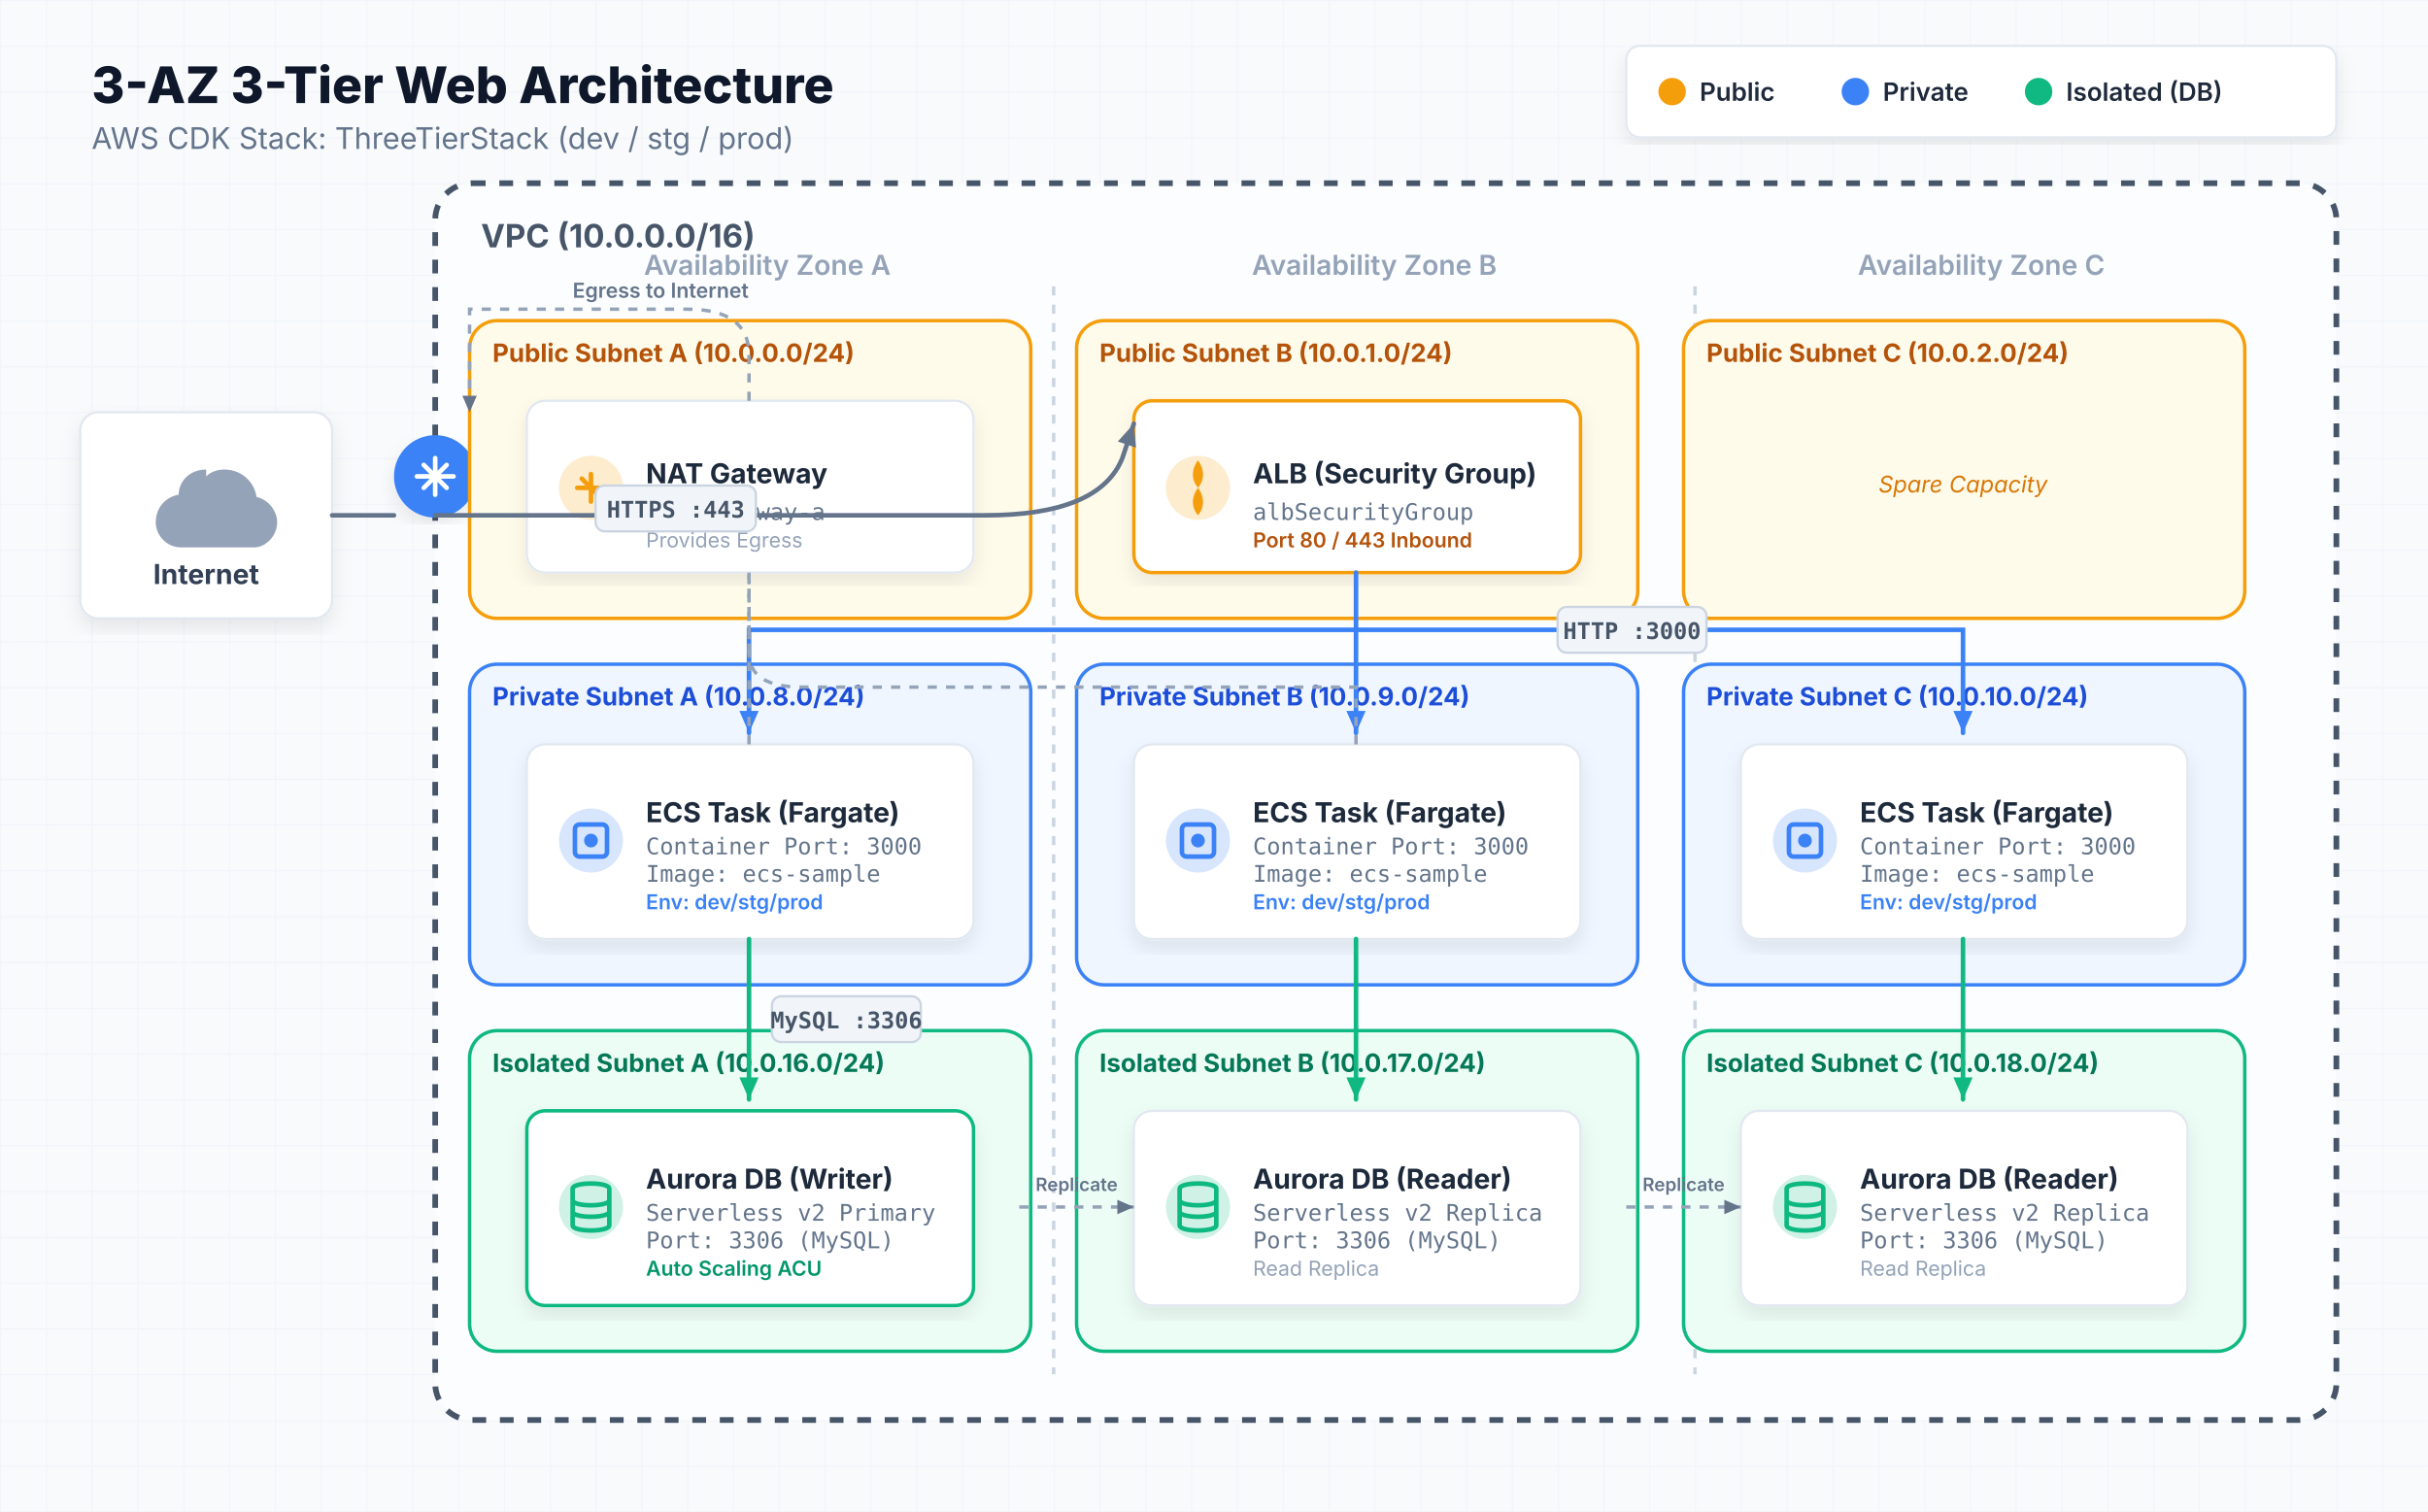
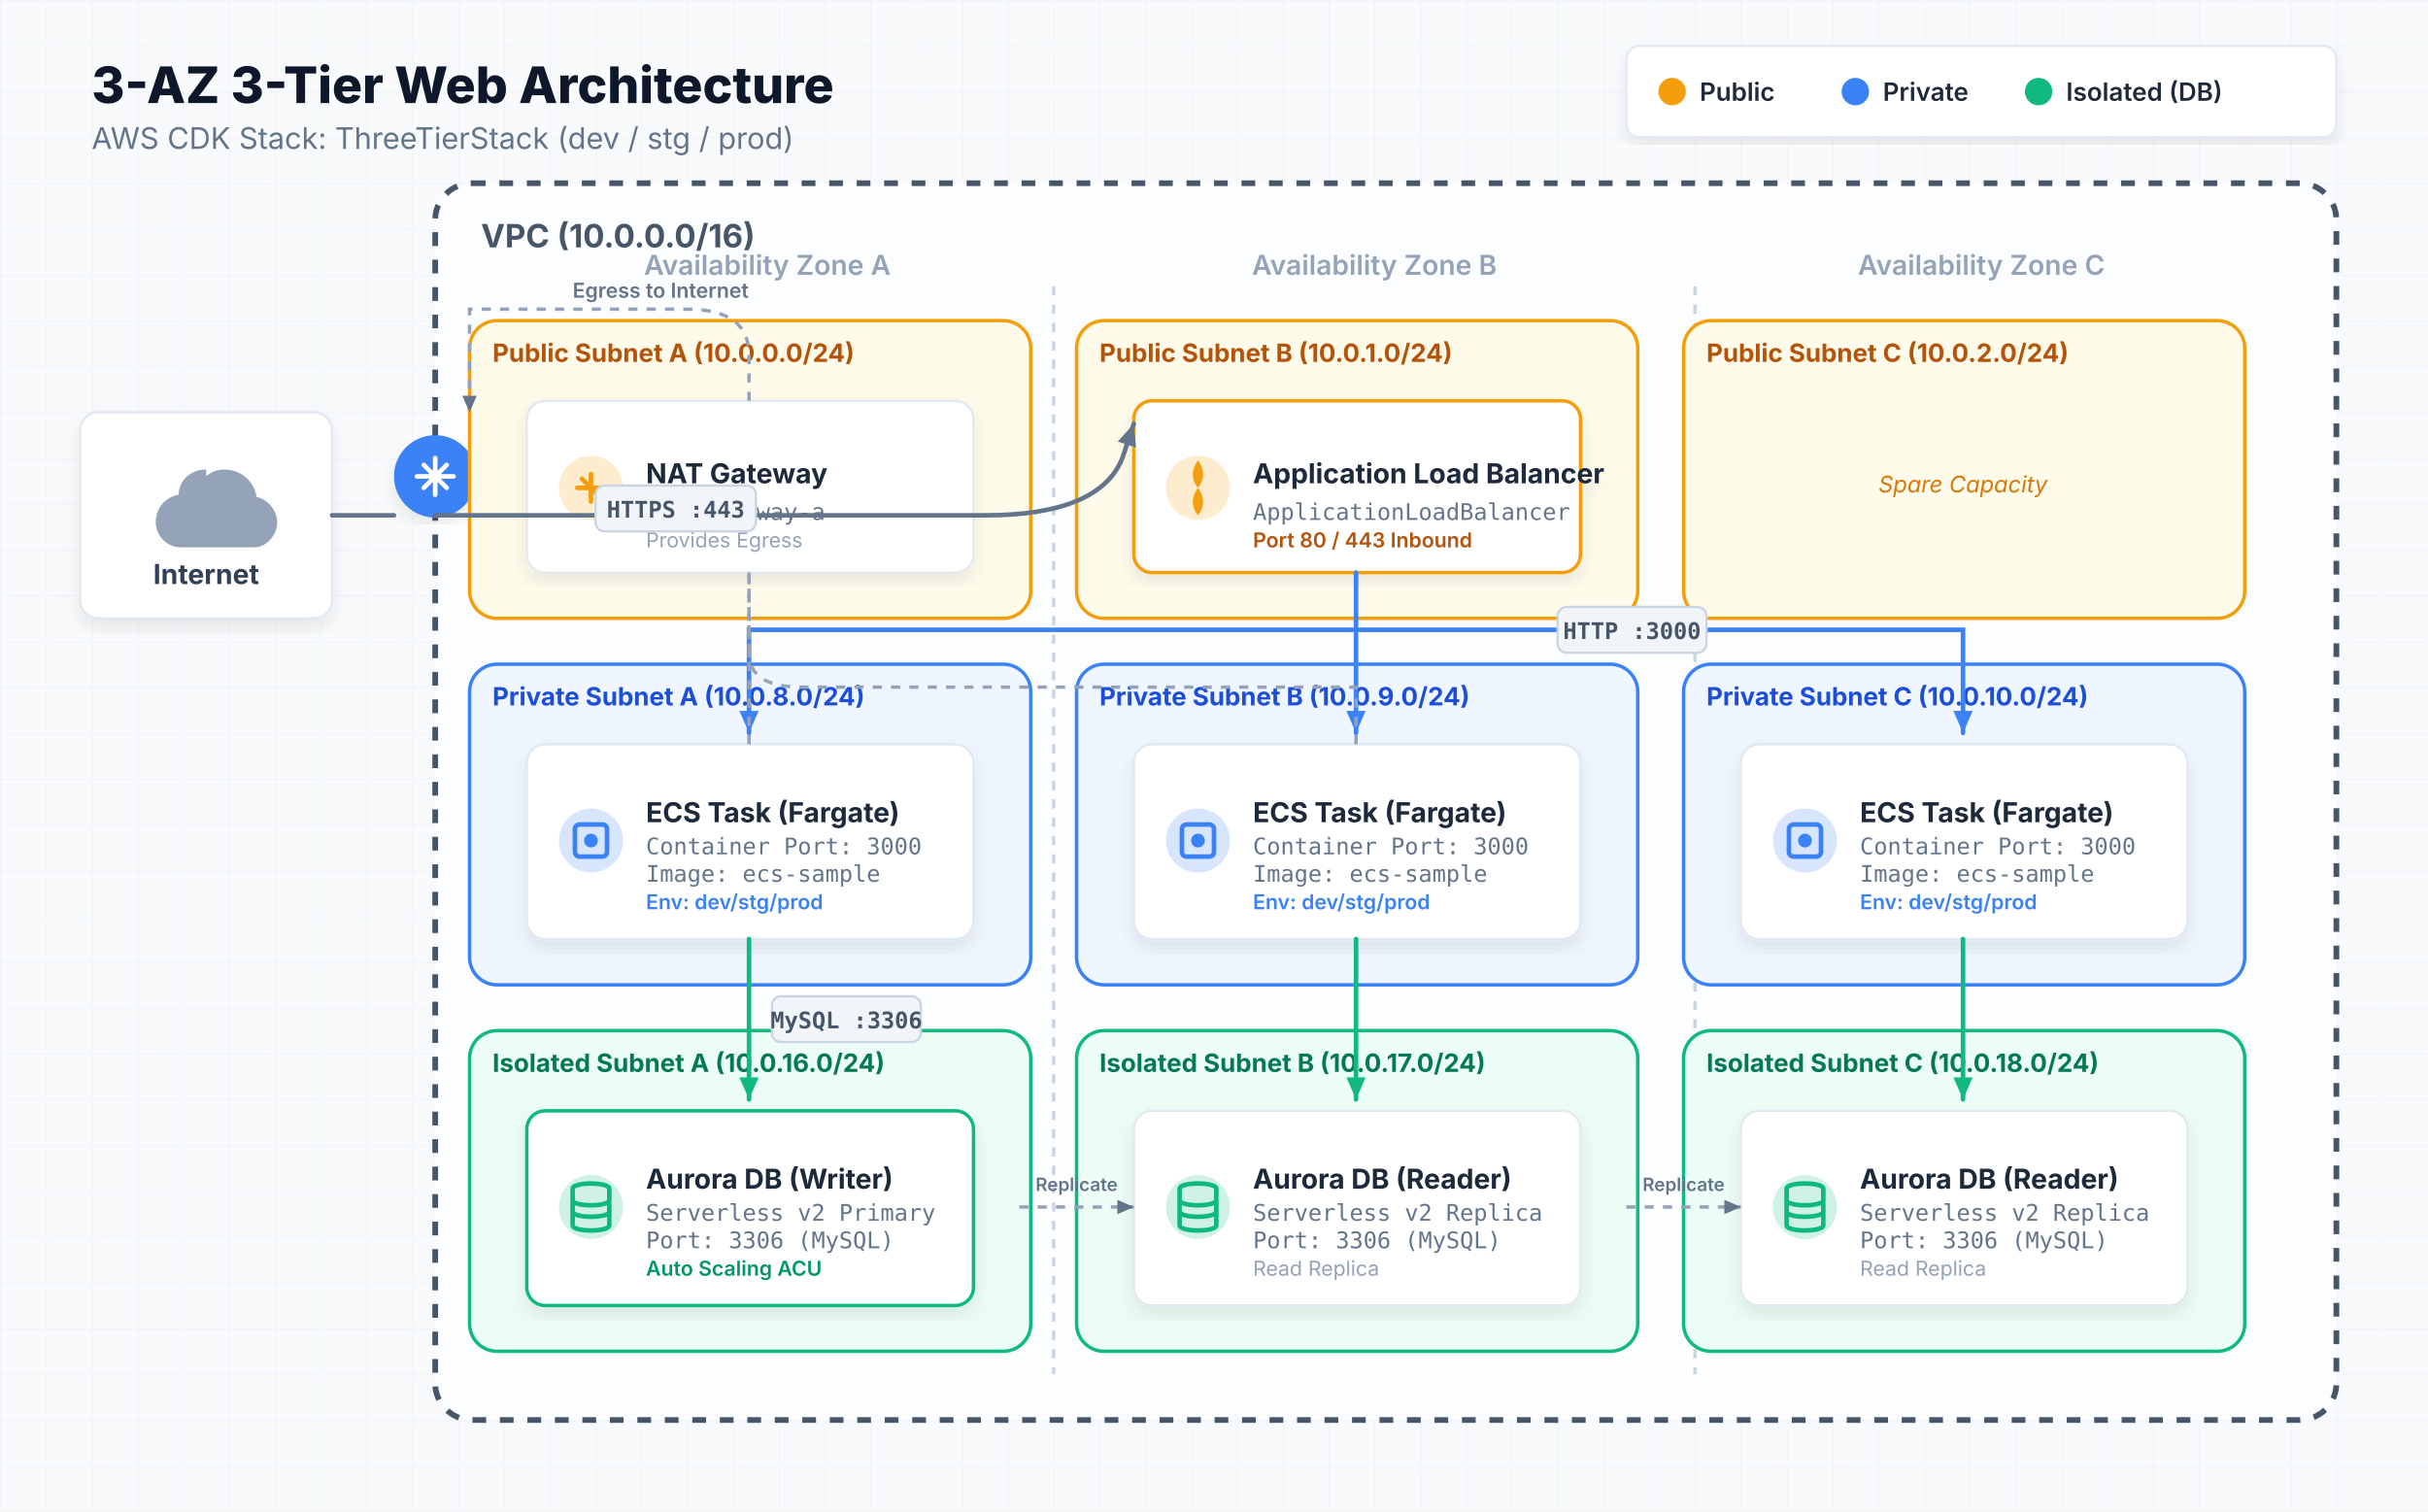
<svg xmlns="http://www.w3.org/2000/svg" width="1060" height="660" viewBox="0 0 1060 660">
  <defs>
    <pattern id="grid" width="20" height="20" patternUnits="userSpaceOnUse">
      <path d="M 20 0 L 0 0 0 20" fill="none" stroke="#f1f5f9" stroke-width="1" />
    </pattern>
    <filter id="shadow" x="-8%" y="-8%" width="116%" height="116%">
      <feDropShadow dx="0" dy="4" stdDeviation="4" flood-color="#0f172a" flood-opacity="0.08" />
    </filter>
    <filter id="glow" x="-20%" y="-20%" width="140%" height="140%">
      <feGaussianBlur stdDeviation="8" result="blur" />
      <feComposite in="SourceGraphic" in2="blur" operator="over" />
    </filter>
    <marker id="arrow" viewBox="0 0 10 10" refX="8" refY="5" markerWidth="6" markerHeight="6" orient="auto-start-reverse">
      <path d="M 0 1.5 L 8 5 L 0 8.5 z" fill="#64748b" />
    </marker>
    <marker id="arrow-blue" viewBox="0 0 10 10" refX="8" refY="5" markerWidth="6" markerHeight="6" orient="auto-start-reverse">
      <path d="M 0 1.5 L 8 5 L 0 8.5 z" fill="#3b82f6" />
    </marker>
    <marker id="arrow-green" viewBox="0 0 10 10" refX="8" refY="5" markerWidth="6" markerHeight="6" orient="auto-start-reverse">
      <path d="M 0 1.5 L 8 5 L 0 8.5 z" fill="#10b981" />
    </marker>
  </defs>
  <style>
    .font-all { font-family: Inter, system-ui, -apple-system, sans-serif; }
    .title-main { font-size: 22px; font-weight: 800; fill: #0f172a; }
    .title-sub { font-size: 13px; fill: #64748b; }
    .vpc-box { fill: #fcfdfe; stroke: #475569; stroke-width: 2.5; stroke-dasharray: 6 6; rx: 16; }
    .vpc-label { font-size: 14px; font-weight: 700; fill: #475569; }
    .az-line { stroke: #cbd5e1; stroke-width: 1.5; stroke-dasharray: 4 4; }
    .az-label { font-size: 12px; font-weight: 600; fill: #94a3b8; }
    
    /* Subnet Styles */
    .subnet-public { fill: #fffbeb; stroke: #f59e0b; stroke-width: 1.5; rx: 12; }
    .subnet-private { fill: #eff6ff; stroke: #3b82f6; stroke-width: 1.5; rx: 12; }
    .subnet-isolated { fill: #ecfdf5; stroke: #10b981; stroke-width: 1.5; rx: 12; }
    .subnet-title { font-size: 11px; font-weight: 700; }
    .subnet-title.pub { fill: #b45309; }
    .subnet-title.priv { fill: #1d4ed8; }
    .subnet-title.iso { fill: #047857; }

    /* Card Styles */
    .card { fill: #ffffff; stroke: #e2e8f0; stroke-width: 1; rx: 8; }
    .card-title { font-size: 12px; font-weight: 700; fill: #1e293b; }
    .card-subtitle { font-size: 10px; fill: #64748b; font-family: monospace; }
    
    /* Connections */
    .flow-line { stroke: #64748b; stroke-width: 2; fill: none; stroke-linecap: round; }
    .flow-line-blue { stroke: #3b82f6; stroke-width: 2; fill: none; stroke-linecap: round; }
    .flow-line-green { stroke: #10b981; stroke-width: 2; fill: none; stroke-linecap: round; }
    .flow-line-dash { stroke: #94a3b8; stroke-width: 1.5; fill: none; stroke-dasharray: 4 4; }
    .port-badge { fill: #f1f5f9; stroke: #cbd5e1; stroke-width: 1; rx: 4; }
    .port-text { font-size: 10px; font-weight: 700; fill: #475569; text-anchor: middle; font-family: monospace; }
  </style>
  <rect width="100%" height="100%" fill="#f8fafc" />
  <rect width="100%" height="100%" fill="url(#grid)" />
  <g class="font-all">
    <text x="40" y="45" class="title-main">3-AZ 3-Tier Web Architecture</text>
    <text x="40" y="65" class="title-sub">AWS CDK Stack: ThreeTierStack (dev / stg / prod)</text>
    <g transform="translate(710, 20)">
      <rect x="0" y="0" width="310" height="40" fill="#ffffff" stroke="#e2e8f0" rx="6" filter="url(#shadow)" />
      <circle cx="20" cy="20" r="6" fill="#f59e0b" />
      <text x="32" y="24" font-size="11" font-weight="600" fill="#1e293b">Public</text>
      <circle cx="100" cy="20" r="6" fill="#3b82f6" />
      <text x="112" y="24" font-size="11" font-weight="600" fill="#1e293b">Private</text>
      <circle cx="180" cy="20" r="6" fill="#10b981" />
      <text x="192" y="24" font-size="11" font-weight="600" fill="#1e293b">Isolated (DB)</text>
    </g>
    <g transform="translate(35, 180)" filter="url(#shadow)">
      <rect x="0" y="0" width="110" height="90" class="card" />
      <path d="M 55 25 C 48 25, 43 30, 43 36 C 37 37, 33 42, 33 48 C 33 54, 38 59, 44 59 L 76 59 C 81 59, 86 54, 86 48 C 86 43, 82 38, 77 37 C 76 30, 70 25, 63 25 C 60 25, 57 26, 55 28 Z" fill="#94a3b8" />
      <text x="55" y="75" text-anchor="middle" font-size="12" font-weight="700" fill="#334155">Internet</text>
    </g>
    <g transform="translate(190, 80)">
      <rect width="830" height="540" class="vpc-box" />
      <text x="20" y="28" class="vpc-label">VPC (10.0.0.0/16)</text>
      <g transform="translate(-18, 110)" filter="url(#shadow)">
        <circle cx="18" cy="18" r="18" fill="#3b82f6" />
        <path d="M 10 18 L 26 18 M 18 10 L 18 26 M 13 13 L 23 23 M 13 23 L 23 13" stroke="#ffffff" stroke-width="2" stroke-linecap="round" />
        <text x="42" y="22" font-size="10" font-weight="700" fill="#1d4ed8">IGW</text>
      </g>
      <line x1="270" y1="45" x2="270" y2="520" class="az-line" />
      <line x1="550" y1="45" x2="550" y2="520" class="az-line" />
      <text x="145" y="40" text-anchor="middle" class="az-label">Availability Zone A</text>
      <text x="410" y="40" text-anchor="middle" class="az-label">Availability Zone B</text>
      <text x="675" y="40" text-anchor="middle" class="az-label">Availability Zone C</text>
      <g transform="translate(15, 60)">
        <rect width="245" height="130" class="subnet-public" />
        <text x="10" y="18" class="subnet-title pub">Public Subnet A (10.0.0.0/24)</text>
        <g transform="translate(25, 35)" filter="url(#shadow)">
          <rect width="195" height="75" class="card" />
          <circle cx="28" cy="38" r="14" fill="#f59e0b" opacity="0.2" />
          <path d="M 22 38 L 34 38 M 28 32 L 28 44 M 24 34 L 32 42" stroke="#f59e0b" stroke-width="2" stroke-linecap="round" />
          <text x="52" y="36" class="card-title">NAT Gateway</text>
          <text x="52" y="52" class="card-subtitle">nat-gateway-a</text>
          <text x="52" y="64" font-size="9" fill="#94a3b8">Provides Egress</text>
        </g>
      </g>
      <g transform="translate(280, 60)">
        <rect width="245" height="130" class="subnet-public" />
        <text x="10" y="18" class="subnet-title pub">Public Subnet B (10.0.1.0/24)</text>
        <g transform="translate(25, 35)" filter="url(#shadow)">
          <rect width="195" height="75" class="card" style="stroke: #f59e0b; stroke-width: 1.5;" />
          <circle cx="28" cy="38" r="14" fill="#f59e0b" opacity="0.2" />
          <path d="M 20 38 L 25 38 M 31 38 L 36 38 M 28 26 C 28 26, 23 32, 28 38 C 33 32, 28 26, 28 26 Z M 28 38 C 28 38, 23 44, 28 50 C 33 44, 28 38, 28 38 Z" fill="#f59e0b" />
-           <text x="52" y="36" class="card-title">ALB (Security Group)</text>
-           <text x="52" y="52" class="card-subtitle">albSecurityGroup</text>
+           <text x="52" y="36" class="card-title">Application Load Balancer</text>
+           <text x="52" y="52" class="card-subtitle">ApplicationLoadBalancer</text>
          <text x="52" y="64" font-size="9" fill="#b45309" font-weight="600">Port 80 / 443 Inbound</text>
        </g>
      </g>
      <g transform="translate(545, 60)">
        <rect width="245" height="130" class="subnet-public" />
        <text x="10" y="18" class="subnet-title pub">Public Subnet C (10.0.2.0/24)</text>
        <text x="122" y="75" text-anchor="middle" font-size="10" fill="#d97706" font-style="italic">Spare Capacity</text>
      </g>
      <g transform="translate(15, 210)">
        <rect width="245" height="140" class="subnet-private" />
        <text x="10" y="18" class="subnet-title priv">Private Subnet A (10.0.8.0/24)</text>
        <g transform="translate(25, 35)" filter="url(#shadow)">
          <rect width="195" height="85" class="card" />
          <circle cx="28" cy="42" r="14" fill="#3b82f6" opacity="0.2" />
          <rect x="21" y="35" width="14" height="14" rx="2" fill="none" stroke="#3b82f6" stroke-width="2" />
          <circle cx="28" cy="42" r="3" fill="#3b82f6" />
          <text x="52" y="34" class="card-title">ECS Task (Fargate)</text>
          <text x="52" y="48" class="card-subtitle">Container Port: 3000</text>
          <text x="52" y="60" class="card-subtitle">Image: ecs-sample</text>
          <text x="52" y="72" font-size="9" fill="#3b82f6" font-weight="600">Env: dev/stg/prod</text>
        </g>
      </g>
      <g transform="translate(280, 210)">
        <rect width="245" height="140" class="subnet-private" />
        <text x="10" y="18" class="subnet-title priv">Private Subnet B (10.0.9.0/24)</text>
        <g transform="translate(25, 35)" filter="url(#shadow)">
          <rect width="195" height="85" class="card" />
          <circle cx="28" cy="42" r="14" fill="#3b82f6" opacity="0.2" />
          <rect x="21" y="35" width="14" height="14" rx="2" fill="none" stroke="#3b82f6" stroke-width="2" />
          <circle cx="28" cy="42" r="3" fill="#3b82f6" />
          <text x="52" y="34" class="card-title">ECS Task (Fargate)</text>
          <text x="52" y="48" class="card-subtitle">Container Port: 3000</text>
          <text x="52" y="60" class="card-subtitle">Image: ecs-sample</text>
          <text x="52" y="72" font-size="9" fill="#3b82f6" font-weight="600">Env: dev/stg/prod</text>
        </g>
      </g>
      <g transform="translate(545, 210)">
        <rect width="245" height="140" class="subnet-private" />
        <text x="10" y="18" class="subnet-title priv">Private Subnet C (10.0.10.0/24)</text>
        <g transform="translate(25, 35)" filter="url(#shadow)">
          <rect width="195" height="85" class="card" />
          <circle cx="28" cy="42" r="14" fill="#3b82f6" opacity="0.2" />
          <rect x="21" y="35" width="14" height="14" rx="2" fill="none" stroke="#3b82f6" stroke-width="2" />
          <circle cx="28" cy="42" r="3" fill="#3b82f6" />
          <text x="52" y="34" class="card-title">ECS Task (Fargate)</text>
          <text x="52" y="48" class="card-subtitle">Container Port: 3000</text>
          <text x="52" y="60" class="card-subtitle">Image: ecs-sample</text>
          <text x="52" y="72" font-size="9" fill="#3b82f6" font-weight="600">Env: dev/stg/prod</text>
        </g>
      </g>
      <g transform="translate(15, 370)">
        <rect width="245" height="140" class="subnet-isolated" />
        <text x="10" y="18" class="subnet-title iso">Isolated Subnet A (10.0.16.0/24)</text>
        <g transform="translate(25, 35)" filter="url(#shadow)">
          <rect width="195" height="85" class="card" style="stroke: #10b981; stroke-width: 1.5;" />
          <circle cx="28" cy="42" r="14" fill="#10b981" opacity="0.2" />
          <path d="M 20 34 C 20 31, 36 31, 36 34 L 36 50 C 36 53, 20 53, 20 50 Z M 20 39 C 20 42, 36 42, 36 39 M 20 44 C 20 47, 36 47, 36 44" stroke="#10b981" stroke-width="2" stroke-linecap="round" fill="none" />
          <text x="52" y="34" class="card-title" fill="#047857">Aurora DB (Writer)</text>
          <text x="52" y="48" class="card-subtitle" fill="#065f46">Serverless v2 Primary</text>
          <text x="52" y="60" class="card-subtitle">Port: 3306 (MySQL)</text>
          <text x="52" y="72" font-size="9" font-weight="600" fill="#059669">Auto Scaling ACU</text>
        </g>
      </g>
      <g transform="translate(280, 370)">
        <rect width="245" height="140" class="subnet-isolated" />
        <text x="10" y="18" class="subnet-title iso">Isolated Subnet B (10.0.17.0/24)</text>
        <g transform="translate(25, 35)" filter="url(#shadow)">
          <rect width="195" height="85" class="card" />
          <circle cx="28" cy="42" r="14" fill="#10b981" opacity="0.2" />
          <path d="M 20 34 C 20 31, 36 31, 36 34 L 36 50 C 36 53, 20 53, 20 50 Z M 20 39 C 20 42, 36 42, 36 39 M 20 44 C 20 47, 36 47, 36 44" stroke="#10b981" stroke-width="2" stroke-linecap="round" fill="none" />
          <text x="52" y="34" class="card-title">Aurora DB (Reader)</text>
          <text x="52" y="48" class="card-subtitle">Serverless v2 Replica</text>
          <text x="52" y="60" class="card-subtitle">Port: 3306 (MySQL)</text>
          <text x="52" y="72" font-size="9" fill="#94a3b8">Read Replica</text>
        </g>
      </g>
      <g transform="translate(545, 370)">
        <rect width="245" height="140" class="subnet-isolated" />
        <text x="10" y="18" class="subnet-title iso">Isolated Subnet C (10.0.18.0/24)</text>
        <g transform="translate(25, 35)" filter="url(#shadow)">
          <rect width="195" height="85" class="card" />
          <circle cx="28" cy="42" r="14" fill="#10b981" opacity="0.2" />
          <path d="M 20 34 C 20 31, 36 31, 36 34 L 36 50 C 36 53, 20 53, 20 50 Z M 20 39 C 20 42, 36 42, 36 39 M 20 44 C 20 47, 36 47, 36 44" stroke="#10b981" stroke-width="2" stroke-linecap="round" fill="none" />
          <text x="52" y="34" class="card-title">Aurora DB (Reader)</text>
          <text x="52" y="48" class="card-subtitle">Serverless v2 Replica</text>
          <text x="52" y="60" class="card-subtitle">Port: 3306 (MySQL)</text>
          <text x="52" y="72" font-size="9" fill="#94a3b8">Read Replica</text>
        </g>
      </g>
    </g>
    <path d="M 145 225 L 172 225 M 190 225 L 430 225 Q 480 225 490 200 L 495 185" class="flow-line" marker-end="url(#arrow)" />
    <g transform="translate(260, 212)">
      <rect width="70" height="20" class="port-badge" />
      <text x="35" y="14" class="port-text">HTTPS :443</text>
    </g>
    <path d="M 592 250 L 592 275" class="flow-line-blue" />
    <path d="M 592 275 L 327 275 L 327 320" class="flow-line-blue" marker-end="url(#arrow-blue)" />
    <path d="M 592 275 L 592 320" class="flow-line-blue" marker-end="url(#arrow-blue)" />
    <path d="M 592 275 L 857 275 L 857 320" class="flow-line-blue" marker-end="url(#arrow-blue)" />
    <g transform="translate(680, 265)">
      <rect width="65" height="20" class="port-badge" />
      <text x="32.5" y="14" class="port-text">HTTP :3000</text>
    </g>
    <path d="M 327 410 L 327 480" class="flow-line-green" marker-end="url(#arrow-green)" />
    <path d="M 592 410 L 592 480" class="flow-line-green" marker-end="url(#arrow-green)" />
    <path d="M 857 410 L 857 480" class="flow-line-green" marker-end="url(#arrow-green)" />
    <path d="M 445 527 L 495 527" class="flow-line-dash" marker-end="url(#arrow)" />
    <path d="M 710 527 L 760 527" class="flow-line-dash" marker-end="url(#arrow)" />
    <text x="470" y="520" text-anchor="middle" font-size="8" fill="#64748b" font-weight="600">Replicate</text>
    <text x="735" y="520" text-anchor="middle" font-size="8" fill="#64748b" font-weight="600">Replicate</text>
    <g transform="translate(337, 435)">
      <rect width="65" height="20" class="port-badge" />
      <text x="32.5" y="14" class="port-text">MySQL :3306</text>
    </g>
    <path d="M 327 325 L 327 250" class="flow-line-dash" />
    <path d="M 592 325 L 592 300 L 350 300 Q 327 300 327 285 L 327 250" class="flow-line-dash" />
    <path d="M 327 175 L 327 155 Q 327 135 300 135 L 205 135 L 205 180" class="flow-line-dash" marker-end="url(#arrow)" />
    <text x="250" y="130" font-size="9" font-weight="600" fill="#64748b">Egress to Internet</text>
  </g>
</svg>
